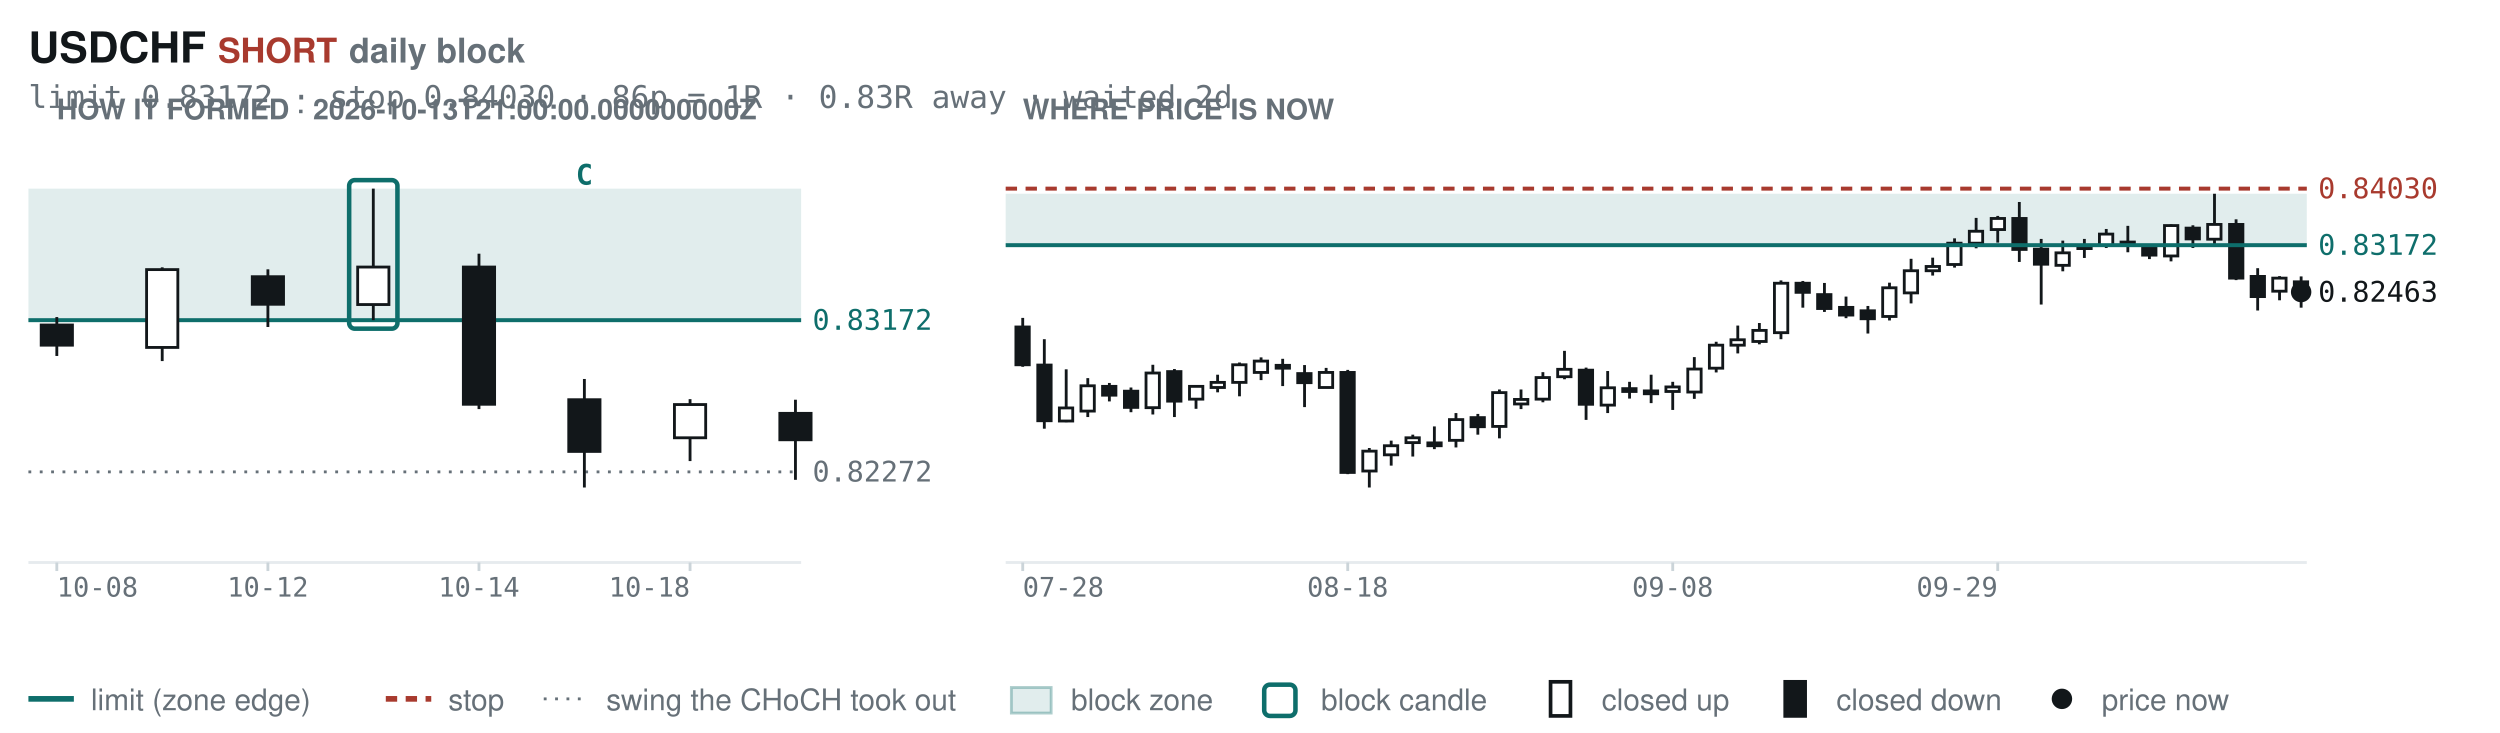
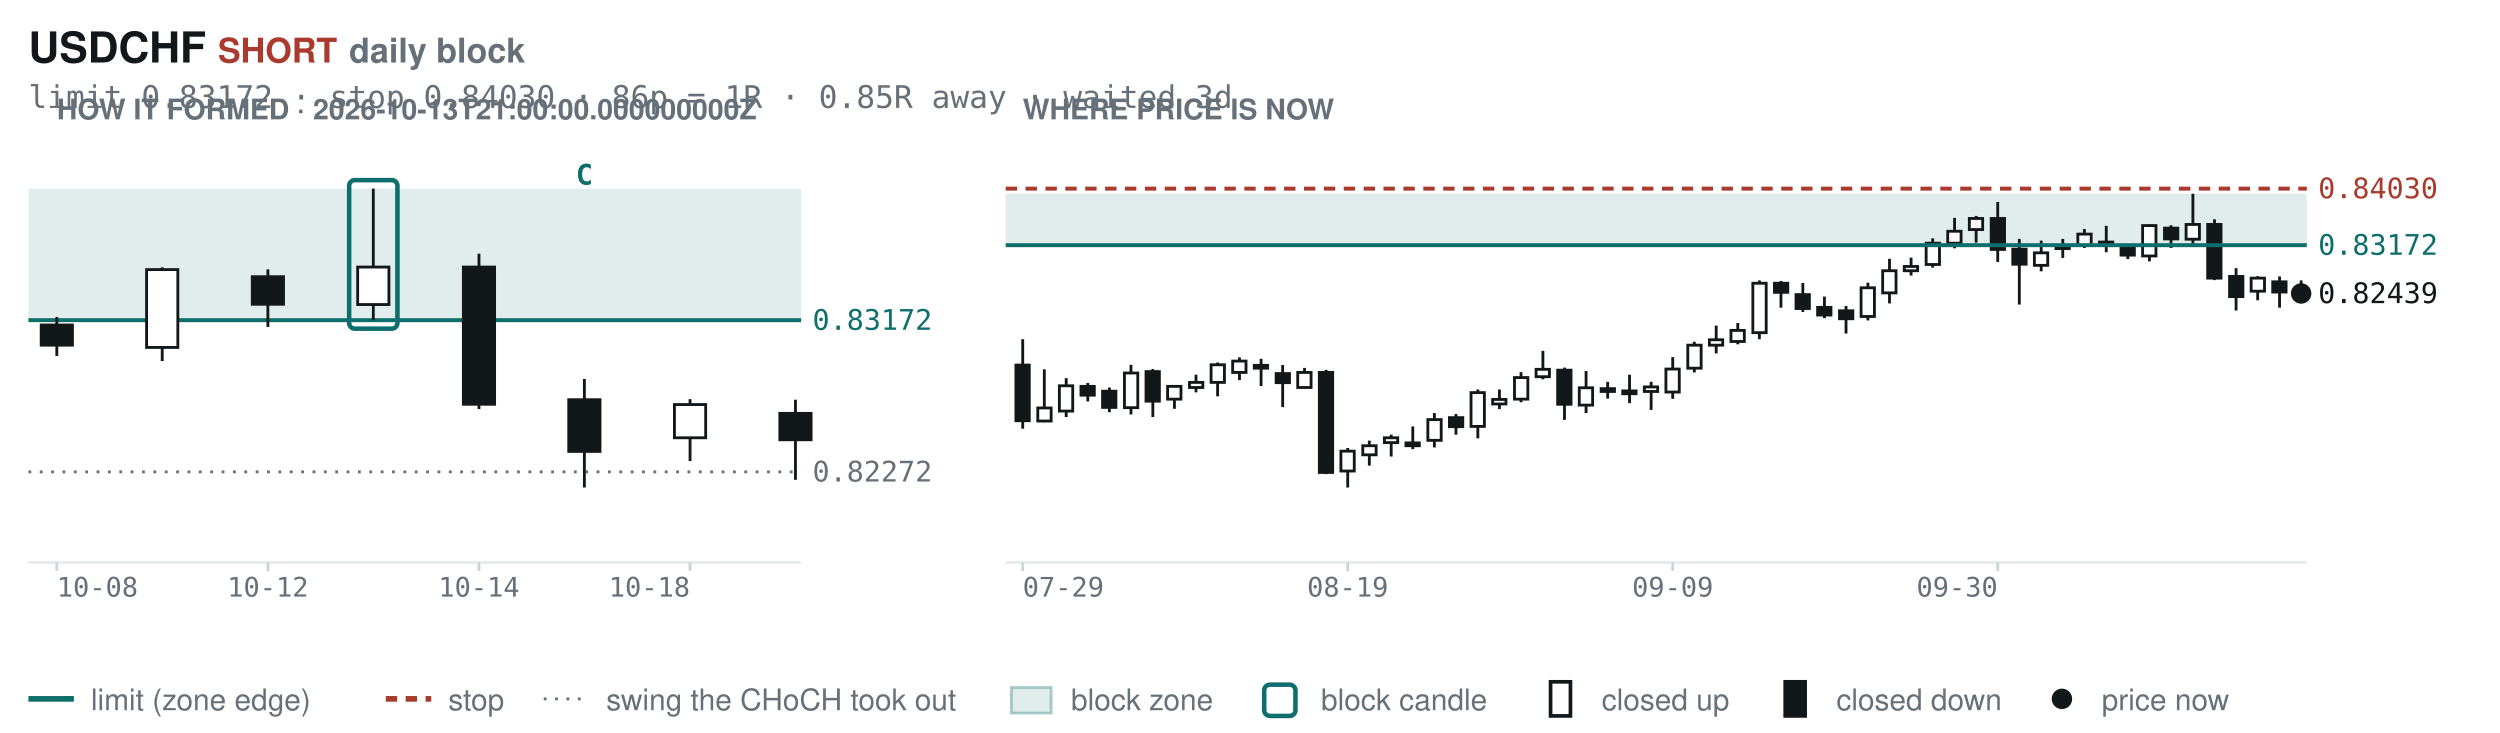
<svg xmlns="http://www.w3.org/2000/svg" viewBox="0 0 880 258" width="880" height="258" role="img" aria-label="USDCHF short order block: the candles that formed it, and where price is now">
  <rect width="880" height="258" fill="#FFFFFF" />
  <text x="10" y="22" fill="#12171A" font-family="system-ui,-apple-system,Segoe UI,Helvetica,Arial,sans-serif" font-size="15" font-weight="700">USDCHF <tspan fill="#A83A2E" font-size="12">SHORT</tspan>
    <tspan fill="#667078" font-size="12">daily block</tspan>
  </text>
-   <text x="10" y="38" fill="#667078" font-family="ui-monospace,SFMono-Regular,Menlo,Consolas,monospace" font-size="11">limit 0.83172 · stop 0.84030 · 86p = 1R · 0.83R away · waited 2d</text>
+   <text x="10" y="38" fill="#667078" font-family="ui-monospace,SFMono-Regular,Menlo,Consolas,monospace" font-size="11">limit 0.83172 · stop 0.84030 · 86p = 1R · 0.85R away · waited 3d</text>
  <text x="20" y="42" fill="#667078" font-family="system-ui,-apple-system,Segoe UI,Helvetica,Arial,sans-serif" font-size="10" font-weight="600">HOW IT FORMED · 2026-10-13T21:00:00.000000000Z</text>
  <text x="360" y="42" fill="#667078" font-family="system-ui,-apple-system,Segoe UI,Helvetica,Arial,sans-serif" font-size="10" font-weight="600">WHERE PRICE IS NOW</text>
  <rect x="10.0" y="66.4" width="272.0" height="46.3" fill="#0E6E6B1F" />
  <line x1="10.0" y1="166.1" x2="282.0" y2="166.1" stroke="#667078" stroke-width="1" stroke-dasharray="1 3" />
  <line x1="10.0" y1="112.7" x2="282.0" y2="112.7" stroke="#0E6E6B" stroke-width="1.4" />
  <line x1="20.0" y1="111.6" x2="20.0" y2="125.3" stroke="#12171A" stroke-width="1" />
  <rect x="14.5" y="114.4" width="11.0" height="7.1" fill="#12171A" stroke="#12171A" stroke-width="1" />
  <line x1="57.1" y1="94.1" x2="57.1" y2="127.1" stroke="#12171A" stroke-width="1" />
  <rect x="51.6" y="94.9" width="11.0" height="27.4" fill="#FFFFFF" stroke="#12171A" stroke-width="1" />
  <line x1="94.3" y1="94.8" x2="94.3" y2="115.1" stroke="#12171A" stroke-width="1" />
  <rect x="88.8" y="97.4" width="11.0" height="9.7" fill="#12171A" stroke="#12171A" stroke-width="1" />
  <line x1="131.4" y1="66.4" x2="131.4" y2="112.7" stroke="#12171A" stroke-width="1" />
  <rect x="125.9" y="94.0" width="11.0" height="13.2" fill="#FFFFFF" stroke="#12171A" stroke-width="1" />
  <line x1="168.6" y1="89.3" x2="168.6" y2="144.0" stroke="#12171A" stroke-width="1" />
  <rect x="163.1" y="94.0" width="11.0" height="48.3" fill="#12171A" stroke="#12171A" stroke-width="1" />
  <line x1="205.7" y1="133.4" x2="205.7" y2="171.6" stroke="#12171A" stroke-width="1" />
  <rect x="200.2" y="140.7" width="11.0" height="18.2" fill="#12171A" stroke="#12171A" stroke-width="1" />
  <line x1="242.9" y1="140.5" x2="242.9" y2="162.3" stroke="#12171A" stroke-width="1" />
  <rect x="237.4" y="142.4" width="11.0" height="11.7" fill="#FFFFFF" stroke="#12171A" stroke-width="1" />
  <line x1="280.0" y1="140.7" x2="280.0" y2="168.9" stroke="#12171A" stroke-width="1" />
  <rect x="274.5" y="145.5" width="11.0" height="9.3" fill="#12171A" stroke="#12171A" stroke-width="1" />
  <rect x="122.9" y="63.4" width="17.0" height="52.3" fill="none" stroke="#0E6E6B" stroke-width="1.6" rx="2" />
  <text x="205.7" y="65" fill="#0E6E6B" text-anchor="middle" font-family="ui-monospace,SFMono-Regular,Menlo,Consolas,monospace" font-size="10" font-weight="700">C</text>
  <line x1="10.0" y1="198.0" x2="282.0" y2="198.0" stroke="#E6EBEE" stroke-width="1" />
  <line x1="20.0" y1="198.0" x2="20.0" y2="201.0" stroke="#CBD4D9" stroke-width="1" />
  <text x="20.0" y="210.0" fill="#667078" text-anchor="start" font-family="ui-monospace,SFMono-Regular,Menlo,Consolas,monospace" font-size="9.5">10-08</text>
  <line x1="94.3" y1="198.0" x2="94.3" y2="201.0" stroke="#CBD4D9" stroke-width="1" />
  <text x="94.3" y="210.0" fill="#667078" text-anchor="middle" font-family="ui-monospace,SFMono-Regular,Menlo,Consolas,monospace" font-size="9.5">10-12</text>
  <line x1="168.6" y1="198.0" x2="168.6" y2="201.0" stroke="#CBD4D9" stroke-width="1" />
  <text x="168.6" y="210.0" fill="#667078" text-anchor="middle" font-family="ui-monospace,SFMono-Regular,Menlo,Consolas,monospace" font-size="9.5">10-14</text>
  <line x1="242.9" y1="198.0" x2="242.9" y2="201.0" stroke="#CBD4D9" stroke-width="1" />
  <text x="242.9" y="210.0" fill="#667078" text-anchor="end" font-family="ui-monospace,SFMono-Regular,Menlo,Consolas,monospace" font-size="9.5">10-18</text>
  <text x="286.0" y="116.1" fill="#0E6E6B" font-family="ui-monospace,SFMono-Regular,Menlo,Consolas,monospace" font-size="10">0.83172</text>
  <text x="286.0" y="169.5" fill="#667078" font-family="ui-monospace,SFMono-Regular,Menlo,Consolas,monospace" font-size="10">0.82272</text>
  <rect x="354.0" y="68.2" width="458.0" height="18.1" fill="#0E6E6B1F" />
-   <line x1="360.0" y1="111.9" x2="360.0" y2="129.1" stroke="#12171A" stroke-width="1" />
-   <rect x="357.6" y="115.1" width="4.7" height="13.3" fill="#12171A" stroke="#12171A" stroke-width="1" />
-   <line x1="367.6" y1="119.4" x2="367.6" y2="150.9" stroke="#12171A" stroke-width="1" />
-   <rect x="365.3" y="128.5" width="4.7" height="19.6" fill="#12171A" stroke="#12171A" stroke-width="1" />
-   <line x1="375.3" y1="130.0" x2="375.3" y2="148.6" stroke="#12171A" stroke-width="1" />
-   <rect x="372.9" y="143.6" width="4.7" height="4.6" fill="#FFFFFF" stroke="#12171A" stroke-width="1" />
-   <line x1="382.9" y1="133.1" x2="382.9" y2="146.8" stroke="#12171A" stroke-width="1" />
-   <rect x="380.5" y="135.8" width="4.7" height="8.9" fill="#FFFFFF" stroke="#12171A" stroke-width="1" />
-   <line x1="390.5" y1="134.8" x2="390.5" y2="141.3" stroke="#12171A" stroke-width="1" />
-   <rect x="388.1" y="136.0" width="4.7" height="3.1" fill="#12171A" stroke="#12171A" stroke-width="1" />
-   <line x1="398.1" y1="136.4" x2="398.1" y2="145.1" stroke="#12171A" stroke-width="1" />
-   <rect x="395.8" y="137.7" width="4.7" height="5.7" fill="#12171A" stroke="#12171A" stroke-width="1" />
-   <line x1="405.8" y1="128.4" x2="405.8" y2="145.9" stroke="#12171A" stroke-width="1" />
-   <rect x="403.4" y="131.3" width="4.7" height="12.2" fill="#FFFFFF" stroke="#12171A" stroke-width="1" />
-   <line x1="413.4" y1="129.9" x2="413.4" y2="146.8" stroke="#12171A" stroke-width="1" />
-   <rect x="411.0" y="130.8" width="4.7" height="10.4" fill="#12171A" stroke="#12171A" stroke-width="1" />
-   <line x1="421.0" y1="135.7" x2="421.0" y2="143.9" stroke="#12171A" stroke-width="1" />
-   <rect x="418.7" y="136.0" width="4.7" height="4.5" fill="#FFFFFF" stroke="#12171A" stroke-width="1" />
-   <line x1="428.6" y1="131.9" x2="428.6" y2="138.1" stroke="#12171A" stroke-width="1" />
-   <rect x="426.3" y="134.6" width="4.7" height="1.8" fill="#FFFFFF" stroke="#12171A" stroke-width="1" />
-   <line x1="436.3" y1="127.6" x2="436.3" y2="139.5" stroke="#12171A" stroke-width="1" />
-   <rect x="433.9" y="128.4" width="4.7" height="6.2" fill="#FFFFFF" stroke="#12171A" stroke-width="1" />
-   <line x1="443.9" y1="125.8" x2="443.9" y2="133.8" stroke="#12171A" stroke-width="1" />
-   <rect x="441.5" y="127.1" width="4.7" height="4.0" fill="#FFFFFF" stroke="#12171A" stroke-width="1" />
-   <line x1="451.5" y1="126.3" x2="451.5" y2="135.9" stroke="#12171A" stroke-width="1" />
-   <rect x="449.2" y="128.6" width="4.7" height="1.0" fill="#12171A" stroke="#12171A" stroke-width="1" />
-   <line x1="459.2" y1="128.5" x2="459.2" y2="143.3" stroke="#12171A" stroke-width="1" />
-   <rect x="456.8" y="131.5" width="4.7" height="3.2" fill="#12171A" stroke="#12171A" stroke-width="1" />
-   <line x1="466.8" y1="129.5" x2="466.8" y2="136.4" stroke="#12171A" stroke-width="1" />
-   <rect x="464.4" y="131.1" width="4.7" height="5.3" fill="#FFFFFF" stroke="#12171A" stroke-width="1" />
-   <line x1="474.4" y1="130.2" x2="474.4" y2="166.9" stroke="#12171A" stroke-width="1" />
-   <rect x="472.0" y="131.1" width="4.7" height="35.2" fill="#12171A" stroke="#12171A" stroke-width="1" />
-   <line x1="482.0" y1="157.7" x2="482.0" y2="171.6" stroke="#12171A" stroke-width="1" />
-   <rect x="479.7" y="158.8" width="4.7" height="7.0" fill="#FFFFFF" stroke="#12171A" stroke-width="1" />
-   <line x1="489.7" y1="155.1" x2="489.7" y2="163.9" stroke="#12171A" stroke-width="1" />
-   <rect x="487.3" y="156.9" width="4.7" height="3.2" fill="#FFFFFF" stroke="#12171A" stroke-width="1" />
-   <line x1="497.3" y1="153.0" x2="497.3" y2="160.7" stroke="#12171A" stroke-width="1" />
-   <rect x="494.9" y="154.1" width="4.7" height="1.7" fill="#FFFFFF" stroke="#12171A" stroke-width="1" />
-   <line x1="504.9" y1="150.1" x2="504.9" y2="158.1" stroke="#12171A" stroke-width="1" />
-   <rect x="502.6" y="155.9" width="4.7" height="1.0" fill="#12171A" stroke="#12171A" stroke-width="1" />
-   <line x1="512.5" y1="145.4" x2="512.5" y2="157.5" stroke="#12171A" stroke-width="1" />
-   <rect x="510.2" y="147.7" width="4.7" height="7.3" fill="#FFFFFF" stroke="#12171A" stroke-width="1" />
-   <line x1="520.2" y1="145.7" x2="520.2" y2="153.0" stroke="#12171A" stroke-width="1" />
-   <rect x="517.8" y="147.0" width="4.7" height="3.2" fill="#12171A" stroke="#12171A" stroke-width="1" />
-   <line x1="527.8" y1="137.1" x2="527.8" y2="154.3" stroke="#12171A" stroke-width="1" />
-   <rect x="525.4" y="138.2" width="4.7" height="11.9" fill="#FFFFFF" stroke="#12171A" stroke-width="1" />
-   <line x1="535.4" y1="137.1" x2="535.4" y2="144.0" stroke="#12171A" stroke-width="1" />
-   <rect x="533.1" y="140.6" width="4.7" height="1.6" fill="#FFFFFF" stroke="#12171A" stroke-width="1" />
-   <line x1="543.1" y1="131.0" x2="543.1" y2="141.6" stroke="#12171A" stroke-width="1" />
-   <rect x="540.7" y="132.9" width="4.7" height="7.6" fill="#FFFFFF" stroke="#12171A" stroke-width="1" />
-   <line x1="550.7" y1="123.5" x2="550.7" y2="133.5" stroke="#12171A" stroke-width="1" />
-   <rect x="548.3" y="130.0" width="4.7" height="2.6" fill="#FFFFFF" stroke="#12171A" stroke-width="1" />
-   <line x1="558.3" y1="129.4" x2="558.3" y2="147.8" stroke="#12171A" stroke-width="1" />
-   <rect x="555.9" y="130.3" width="4.7" height="12.0" fill="#12171A" stroke="#12171A" stroke-width="1" />
-   <line x1="565.9" y1="130.6" x2="565.9" y2="145.4" stroke="#12171A" stroke-width="1" />
-   <rect x="563.6" y="136.5" width="4.7" height="6.1" fill="#FFFFFF" stroke="#12171A" stroke-width="1" />
-   <line x1="573.6" y1="134.4" x2="573.6" y2="140.3" stroke="#12171A" stroke-width="1" />
-   <rect x="571.2" y="136.8" width="4.7" height="1.0" fill="#12171A" stroke="#12171A" stroke-width="1" />
-   <line x1="581.2" y1="131.9" x2="581.2" y2="141.9" stroke="#12171A" stroke-width="1" />
-   <rect x="578.8" y="137.6" width="4.7" height="1.0" fill="#FFFFFF" stroke="#12171A" stroke-width="1" />
-   <line x1="588.8" y1="134.4" x2="588.8" y2="144.3" stroke="#12171A" stroke-width="1" />
-   <rect x="586.4" y="136.2" width="4.7" height="1.6" fill="#FFFFFF" stroke="#12171A" stroke-width="1" />
-   <line x1="596.4" y1="125.7" x2="596.4" y2="140.4" stroke="#12171A" stroke-width="1" />
-   <rect x="594.1" y="129.9" width="4.7" height="8.1" fill="#FFFFFF" stroke="#12171A" stroke-width="1" />
-   <line x1="604.1" y1="120.3" x2="604.1" y2="131.1" stroke="#12171A" stroke-width="1" />
-   <rect x="601.7" y="121.5" width="4.7" height="8.1" fill="#FFFFFF" stroke="#12171A" stroke-width="1" />
-   <line x1="611.7" y1="114.6" x2="611.7" y2="124.4" stroke="#12171A" stroke-width="1" />
-   <rect x="609.3" y="119.6" width="4.7" height="1.9" fill="#FFFFFF" stroke="#12171A" stroke-width="1" />
-   <line x1="619.3" y1="113.7" x2="619.3" y2="121.2" stroke="#12171A" stroke-width="1" />
-   <rect x="617.0" y="116.3" width="4.7" height="3.9" fill="#FFFFFF" stroke="#12171A" stroke-width="1" />
-   <line x1="626.9" y1="98.7" x2="626.9" y2="119.4" stroke="#12171A" stroke-width="1" />
-   <rect x="624.6" y="99.7" width="4.7" height="17.4" fill="#FFFFFF" stroke="#12171A" stroke-width="1" />
-   <line x1="634.6" y1="98.9" x2="634.6" y2="108.3" stroke="#12171A" stroke-width="1" />
-   <rect x="632.2" y="99.7" width="4.7" height="3.2" fill="#12171A" stroke="#12171A" stroke-width="1" />
-   <line x1="642.2" y1="99.6" x2="642.2" y2="109.8" stroke="#12171A" stroke-width="1" />
-   <rect x="639.8" y="103.7" width="4.7" height="4.9" fill="#12171A" stroke="#12171A" stroke-width="1" />
-   <line x1="649.8" y1="104.4" x2="649.8" y2="112.0" stroke="#12171A" stroke-width="1" />
-   <rect x="647.5" y="108.2" width="4.7" height="2.7" fill="#12171A" stroke="#12171A" stroke-width="1" />
-   <line x1="657.5" y1="107.7" x2="657.5" y2="117.4" stroke="#12171A" stroke-width="1" />
-   <rect x="655.1" y="109.4" width="4.7" height="2.8" fill="#12171A" stroke="#12171A" stroke-width="1" />
-   <line x1="665.1" y1="99.5" x2="665.1" y2="112.8" stroke="#12171A" stroke-width="1" />
-   <rect x="662.7" y="101.3" width="4.7" height="10.1" fill="#FFFFFF" stroke="#12171A" stroke-width="1" />
-   <line x1="672.7" y1="91.1" x2="672.7" y2="106.8" stroke="#12171A" stroke-width="1" />
-   <rect x="670.3" y="95.3" width="4.7" height="7.8" fill="#FFFFFF" stroke="#12171A" stroke-width="1" />
-   <line x1="680.3" y1="90.7" x2="680.3" y2="97.0" stroke="#12171A" stroke-width="1" />
-   <rect x="678.0" y="93.8" width="4.7" height="1.5" fill="#FFFFFF" stroke="#12171A" stroke-width="1" />
-   <line x1="688.0" y1="83.9" x2="688.0" y2="94.2" stroke="#12171A" stroke-width="1" />
-   <rect x="685.6" y="85.6" width="4.7" height="7.5" fill="#FFFFFF" stroke="#12171A" stroke-width="1" />
-   <line x1="695.6" y1="76.7" x2="695.6" y2="87.4" stroke="#12171A" stroke-width="1" />
-   <rect x="693.2" y="81.4" width="4.7" height="4.2" fill="#FFFFFF" stroke="#12171A" stroke-width="1" />
-   <line x1="703.2" y1="76.0" x2="703.2" y2="85.4" stroke="#12171A" stroke-width="1" />
-   <rect x="700.9" y="76.9" width="4.7" height="3.9" fill="#FFFFFF" stroke="#12171A" stroke-width="1" />
-   <line x1="710.8" y1="71.1" x2="710.8" y2="92.2" stroke="#12171A" stroke-width="1" />
-   <rect x="708.5" y="76.9" width="4.7" height="10.9" fill="#12171A" stroke="#12171A" stroke-width="1" />
-   <line x1="718.5" y1="84.1" x2="718.5" y2="107.2" stroke="#12171A" stroke-width="1" />
-   <rect x="716.1" y="87.7" width="4.7" height="5.3" fill="#12171A" stroke="#12171A" stroke-width="1" />
-   <line x1="726.1" y1="84.7" x2="726.1" y2="95.5" stroke="#12171A" stroke-width="1" />
-   <rect x="723.7" y="89.0" width="4.7" height="4.4" fill="#FFFFFF" stroke="#12171A" stroke-width="1" />
-   <line x1="733.7" y1="84.1" x2="733.7" y2="90.8" stroke="#12171A" stroke-width="1" />
-   <rect x="731.4" y="86.5" width="4.7" height="1.0" fill="#FFFFFF" stroke="#12171A" stroke-width="1" />
-   <line x1="741.4" y1="80.6" x2="741.4" y2="87.3" stroke="#12171A" stroke-width="1" />
-   <rect x="739.0" y="82.4" width="4.7" height="4.0" fill="#FFFFFF" stroke="#12171A" stroke-width="1" />
-   <line x1="749.0" y1="79.5" x2="749.0" y2="88.8" stroke="#12171A" stroke-width="1" />
-   <rect x="746.6" y="85.2" width="4.7" height="1.2" fill="#12171A" stroke="#12171A" stroke-width="1" />
-   <line x1="756.6" y1="85.9" x2="756.6" y2="91.2" stroke="#12171A" stroke-width="1" />
-   <rect x="754.2" y="87.0" width="4.7" height="2.8" fill="#12171A" stroke="#12171A" stroke-width="1" />
-   <line x1="764.2" y1="79.0" x2="764.2" y2="92.0" stroke="#12171A" stroke-width="1" />
-   <rect x="761.9" y="79.4" width="4.7" height="10.7" fill="#FFFFFF" stroke="#12171A" stroke-width="1" />
-   <line x1="771.9" y1="79.3" x2="771.9" y2="87.3" stroke="#12171A" stroke-width="1" />
-   <rect x="769.5" y="80.3" width="4.7" height="3.8" fill="#12171A" stroke="#12171A" stroke-width="1" />
-   <line x1="779.5" y1="68.2" x2="779.5" y2="86.3" stroke="#12171A" stroke-width="1" />
-   <rect x="777.1" y="79.0" width="4.7" height="5.2" fill="#FFFFFF" stroke="#12171A" stroke-width="1" />
-   <line x1="787.1" y1="77.2" x2="787.1" y2="98.6" stroke="#12171A" stroke-width="1" />
-   <rect x="784.8" y="79.0" width="4.7" height="18.9" fill="#12171A" stroke="#12171A" stroke-width="1" />
-   <line x1="794.7" y1="94.4" x2="794.7" y2="109.3" stroke="#12171A" stroke-width="1" />
-   <rect x="792.4" y="97.3" width="4.7" height="7.1" fill="#12171A" stroke="#12171A" stroke-width="1" />
-   <line x1="802.4" y1="97.2" x2="802.4" y2="105.7" stroke="#12171A" stroke-width="1" />
-   <rect x="800.0" y="97.9" width="4.7" height="4.6" fill="#FFFFFF" stroke="#12171A" stroke-width="1" />
-   <line x1="810.0" y1="97.3" x2="810.0" y2="108.3" stroke="#12171A" stroke-width="1" />
-   <rect x="807.6" y="99.2" width="4.7" height="3.6" fill="#12171A" stroke="#12171A" stroke-width="1" />
+   <line x1="360.0" y1="119.4" x2="360.0" y2="150.9" stroke="#12171A" stroke-width="1" />
+   <rect x="357.6" y="128.5" width="4.7" height="19.6" fill="#12171A" stroke="#12171A" stroke-width="1" />
+   <line x1="367.6" y1="130.0" x2="367.6" y2="148.6" stroke="#12171A" stroke-width="1" />
+   <rect x="365.3" y="143.6" width="4.7" height="4.6" fill="#FFFFFF" stroke="#12171A" stroke-width="1" />
+   <line x1="375.3" y1="133.1" x2="375.3" y2="146.8" stroke="#12171A" stroke-width="1" />
+   <rect x="372.9" y="135.8" width="4.7" height="8.9" fill="#FFFFFF" stroke="#12171A" stroke-width="1" />
+   <line x1="382.9" y1="134.8" x2="382.9" y2="141.3" stroke="#12171A" stroke-width="1" />
+   <rect x="380.5" y="136.0" width="4.7" height="3.1" fill="#12171A" stroke="#12171A" stroke-width="1" />
+   <line x1="390.5" y1="136.4" x2="390.5" y2="145.1" stroke="#12171A" stroke-width="1" />
+   <rect x="388.1" y="137.7" width="4.7" height="5.7" fill="#12171A" stroke="#12171A" stroke-width="1" />
+   <line x1="398.1" y1="128.4" x2="398.1" y2="145.9" stroke="#12171A" stroke-width="1" />
+   <rect x="395.8" y="131.3" width="4.7" height="12.2" fill="#FFFFFF" stroke="#12171A" stroke-width="1" />
+   <line x1="405.8" y1="129.9" x2="405.8" y2="146.8" stroke="#12171A" stroke-width="1" />
+   <rect x="403.4" y="130.8" width="4.7" height="10.4" fill="#12171A" stroke="#12171A" stroke-width="1" />
+   <line x1="413.4" y1="135.7" x2="413.4" y2="143.9" stroke="#12171A" stroke-width="1" />
+   <rect x="411.0" y="136.0" width="4.7" height="4.5" fill="#FFFFFF" stroke="#12171A" stroke-width="1" />
+   <line x1="421.0" y1="131.9" x2="421.0" y2="138.1" stroke="#12171A" stroke-width="1" />
+   <rect x="418.7" y="134.6" width="4.7" height="1.8" fill="#FFFFFF" stroke="#12171A" stroke-width="1" />
+   <line x1="428.6" y1="127.6" x2="428.6" y2="139.5" stroke="#12171A" stroke-width="1" />
+   <rect x="426.3" y="128.4" width="4.7" height="6.2" fill="#FFFFFF" stroke="#12171A" stroke-width="1" />
+   <line x1="436.3" y1="125.8" x2="436.3" y2="133.8" stroke="#12171A" stroke-width="1" />
+   <rect x="433.9" y="127.1" width="4.7" height="4.0" fill="#FFFFFF" stroke="#12171A" stroke-width="1" />
+   <line x1="443.9" y1="126.3" x2="443.9" y2="135.9" stroke="#12171A" stroke-width="1" />
+   <rect x="441.5" y="128.6" width="4.7" height="1.0" fill="#12171A" stroke="#12171A" stroke-width="1" />
+   <line x1="451.5" y1="128.5" x2="451.5" y2="143.3" stroke="#12171A" stroke-width="1" />
+   <rect x="449.2" y="131.5" width="4.7" height="3.2" fill="#12171A" stroke="#12171A" stroke-width="1" />
+   <line x1="459.2" y1="129.5" x2="459.2" y2="136.4" stroke="#12171A" stroke-width="1" />
+   <rect x="456.8" y="131.1" width="4.7" height="5.3" fill="#FFFFFF" stroke="#12171A" stroke-width="1" />
+   <line x1="466.8" y1="130.2" x2="466.8" y2="166.9" stroke="#12171A" stroke-width="1" />
+   <rect x="464.4" y="131.1" width="4.7" height="35.2" fill="#12171A" stroke="#12171A" stroke-width="1" />
+   <line x1="474.4" y1="157.7" x2="474.4" y2="171.6" stroke="#12171A" stroke-width="1" />
+   <rect x="472.0" y="158.8" width="4.7" height="7.0" fill="#FFFFFF" stroke="#12171A" stroke-width="1" />
+   <line x1="482.0" y1="155.1" x2="482.0" y2="163.9" stroke="#12171A" stroke-width="1" />
+   <rect x="479.7" y="156.9" width="4.7" height="3.2" fill="#FFFFFF" stroke="#12171A" stroke-width="1" />
+   <line x1="489.7" y1="153.0" x2="489.7" y2="160.7" stroke="#12171A" stroke-width="1" />
+   <rect x="487.3" y="154.1" width="4.7" height="1.7" fill="#FFFFFF" stroke="#12171A" stroke-width="1" />
+   <line x1="497.3" y1="150.1" x2="497.3" y2="158.1" stroke="#12171A" stroke-width="1" />
+   <rect x="494.9" y="155.9" width="4.7" height="1.0" fill="#12171A" stroke="#12171A" stroke-width="1" />
+   <line x1="504.9" y1="145.4" x2="504.9" y2="157.5" stroke="#12171A" stroke-width="1" />
+   <rect x="502.6" y="147.7" width="4.7" height="7.3" fill="#FFFFFF" stroke="#12171A" stroke-width="1" />
+   <line x1="512.5" y1="145.7" x2="512.5" y2="153.0" stroke="#12171A" stroke-width="1" />
+   <rect x="510.2" y="147.0" width="4.7" height="3.2" fill="#12171A" stroke="#12171A" stroke-width="1" />
+   <line x1="520.2" y1="137.1" x2="520.2" y2="154.3" stroke="#12171A" stroke-width="1" />
+   <rect x="517.8" y="138.2" width="4.7" height="11.9" fill="#FFFFFF" stroke="#12171A" stroke-width="1" />
+   <line x1="527.8" y1="137.1" x2="527.8" y2="144.0" stroke="#12171A" stroke-width="1" />
+   <rect x="525.4" y="140.6" width="4.7" height="1.6" fill="#FFFFFF" stroke="#12171A" stroke-width="1" />
+   <line x1="535.4" y1="131.0" x2="535.4" y2="141.6" stroke="#12171A" stroke-width="1" />
+   <rect x="533.1" y="132.9" width="4.7" height="7.6" fill="#FFFFFF" stroke="#12171A" stroke-width="1" />
+   <line x1="543.1" y1="123.5" x2="543.1" y2="133.5" stroke="#12171A" stroke-width="1" />
+   <rect x="540.7" y="130.0" width="4.7" height="2.6" fill="#FFFFFF" stroke="#12171A" stroke-width="1" />
+   <line x1="550.7" y1="129.4" x2="550.7" y2="147.8" stroke="#12171A" stroke-width="1" />
+   <rect x="548.3" y="130.3" width="4.7" height="12.0" fill="#12171A" stroke="#12171A" stroke-width="1" />
+   <line x1="558.3" y1="130.6" x2="558.3" y2="145.4" stroke="#12171A" stroke-width="1" />
+   <rect x="555.9" y="136.5" width="4.7" height="6.1" fill="#FFFFFF" stroke="#12171A" stroke-width="1" />
+   <line x1="565.9" y1="134.4" x2="565.9" y2="140.3" stroke="#12171A" stroke-width="1" />
+   <rect x="563.6" y="136.8" width="4.7" height="1.0" fill="#12171A" stroke="#12171A" stroke-width="1" />
+   <line x1="573.6" y1="131.9" x2="573.6" y2="141.9" stroke="#12171A" stroke-width="1" />
+   <rect x="571.2" y="137.6" width="4.7" height="1.0" fill="#FFFFFF" stroke="#12171A" stroke-width="1" />
+   <line x1="581.2" y1="134.4" x2="581.2" y2="144.3" stroke="#12171A" stroke-width="1" />
+   <rect x="578.8" y="136.2" width="4.7" height="1.6" fill="#FFFFFF" stroke="#12171A" stroke-width="1" />
+   <line x1="588.8" y1="125.7" x2="588.8" y2="140.4" stroke="#12171A" stroke-width="1" />
+   <rect x="586.4" y="129.9" width="4.7" height="8.1" fill="#FFFFFF" stroke="#12171A" stroke-width="1" />
+   <line x1="596.4" y1="120.3" x2="596.4" y2="131.1" stroke="#12171A" stroke-width="1" />
+   <rect x="594.1" y="121.5" width="4.7" height="8.1" fill="#FFFFFF" stroke="#12171A" stroke-width="1" />
+   <line x1="604.1" y1="114.6" x2="604.1" y2="124.4" stroke="#12171A" stroke-width="1" />
+   <rect x="601.7" y="119.6" width="4.7" height="1.9" fill="#FFFFFF" stroke="#12171A" stroke-width="1" />
+   <line x1="611.7" y1="113.7" x2="611.7" y2="121.2" stroke="#12171A" stroke-width="1" />
+   <rect x="609.3" y="116.3" width="4.7" height="3.9" fill="#FFFFFF" stroke="#12171A" stroke-width="1" />
+   <line x1="619.3" y1="98.7" x2="619.3" y2="119.4" stroke="#12171A" stroke-width="1" />
+   <rect x="617.0" y="99.7" width="4.7" height="17.4" fill="#FFFFFF" stroke="#12171A" stroke-width="1" />
+   <line x1="626.9" y1="98.9" x2="626.9" y2="108.3" stroke="#12171A" stroke-width="1" />
+   <rect x="624.6" y="99.7" width="4.7" height="3.2" fill="#12171A" stroke="#12171A" stroke-width="1" />
+   <line x1="634.6" y1="99.6" x2="634.6" y2="109.8" stroke="#12171A" stroke-width="1" />
+   <rect x="632.2" y="103.7" width="4.7" height="4.9" fill="#12171A" stroke="#12171A" stroke-width="1" />
+   <line x1="642.2" y1="104.4" x2="642.2" y2="112.0" stroke="#12171A" stroke-width="1" />
+   <rect x="639.8" y="108.2" width="4.7" height="2.7" fill="#12171A" stroke="#12171A" stroke-width="1" />
+   <line x1="649.8" y1="107.7" x2="649.8" y2="117.4" stroke="#12171A" stroke-width="1" />
+   <rect x="647.5" y="109.4" width="4.7" height="2.8" fill="#12171A" stroke="#12171A" stroke-width="1" />
+   <line x1="657.5" y1="99.5" x2="657.5" y2="112.8" stroke="#12171A" stroke-width="1" />
+   <rect x="655.1" y="101.3" width="4.7" height="10.1" fill="#FFFFFF" stroke="#12171A" stroke-width="1" />
+   <line x1="665.1" y1="91.1" x2="665.1" y2="106.8" stroke="#12171A" stroke-width="1" />
+   <rect x="662.7" y="95.3" width="4.7" height="7.8" fill="#FFFFFF" stroke="#12171A" stroke-width="1" />
+   <line x1="672.7" y1="90.7" x2="672.7" y2="97.0" stroke="#12171A" stroke-width="1" />
+   <rect x="670.3" y="93.8" width="4.7" height="1.5" fill="#FFFFFF" stroke="#12171A" stroke-width="1" />
+   <line x1="680.3" y1="83.9" x2="680.3" y2="94.2" stroke="#12171A" stroke-width="1" />
+   <rect x="678.0" y="85.6" width="4.7" height="7.5" fill="#FFFFFF" stroke="#12171A" stroke-width="1" />
+   <line x1="688.0" y1="76.7" x2="688.0" y2="87.4" stroke="#12171A" stroke-width="1" />
+   <rect x="685.6" y="81.4" width="4.7" height="4.2" fill="#FFFFFF" stroke="#12171A" stroke-width="1" />
+   <line x1="695.6" y1="76.0" x2="695.6" y2="85.4" stroke="#12171A" stroke-width="1" />
+   <rect x="693.2" y="76.9" width="4.7" height="3.9" fill="#FFFFFF" stroke="#12171A" stroke-width="1" />
+   <line x1="703.2" y1="71.1" x2="703.2" y2="92.2" stroke="#12171A" stroke-width="1" />
+   <rect x="700.9" y="76.9" width="4.7" height="10.9" fill="#12171A" stroke="#12171A" stroke-width="1" />
+   <line x1="710.8" y1="84.1" x2="710.8" y2="107.2" stroke="#12171A" stroke-width="1" />
+   <rect x="708.5" y="87.7" width="4.7" height="5.3" fill="#12171A" stroke="#12171A" stroke-width="1" />
+   <line x1="718.5" y1="84.7" x2="718.5" y2="95.5" stroke="#12171A" stroke-width="1" />
+   <rect x="716.1" y="89.0" width="4.7" height="4.4" fill="#FFFFFF" stroke="#12171A" stroke-width="1" />
+   <line x1="726.1" y1="84.1" x2="726.1" y2="90.8" stroke="#12171A" stroke-width="1" />
+   <rect x="723.7" y="86.5" width="4.7" height="1.0" fill="#FFFFFF" stroke="#12171A" stroke-width="1" />
+   <line x1="733.7" y1="80.6" x2="733.7" y2="87.3" stroke="#12171A" stroke-width="1" />
+   <rect x="731.4" y="82.4" width="4.7" height="4.0" fill="#FFFFFF" stroke="#12171A" stroke-width="1" />
+   <line x1="741.4" y1="79.5" x2="741.4" y2="88.8" stroke="#12171A" stroke-width="1" />
+   <rect x="739.0" y="85.2" width="4.7" height="1.2" fill="#12171A" stroke="#12171A" stroke-width="1" />
+   <line x1="749.0" y1="85.9" x2="749.0" y2="91.2" stroke="#12171A" stroke-width="1" />
+   <rect x="746.6" y="87.0" width="4.7" height="2.8" fill="#12171A" stroke="#12171A" stroke-width="1" />
+   <line x1="756.6" y1="79.0" x2="756.6" y2="92.0" stroke="#12171A" stroke-width="1" />
+   <rect x="754.2" y="79.4" width="4.7" height="10.7" fill="#FFFFFF" stroke="#12171A" stroke-width="1" />
+   <line x1="764.2" y1="79.3" x2="764.2" y2="87.3" stroke="#12171A" stroke-width="1" />
+   <rect x="761.9" y="80.3" width="4.7" height="3.8" fill="#12171A" stroke="#12171A" stroke-width="1" />
+   <line x1="771.9" y1="68.2" x2="771.9" y2="86.3" stroke="#12171A" stroke-width="1" />
+   <rect x="769.5" y="79.0" width="4.7" height="5.2" fill="#FFFFFF" stroke="#12171A" stroke-width="1" />
+   <line x1="779.5" y1="77.2" x2="779.5" y2="98.6" stroke="#12171A" stroke-width="1" />
+   <rect x="777.1" y="79.0" width="4.7" height="18.9" fill="#12171A" stroke="#12171A" stroke-width="1" />
+   <line x1="787.1" y1="94.4" x2="787.1" y2="109.3" stroke="#12171A" stroke-width="1" />
+   <rect x="784.8" y="97.3" width="4.7" height="7.1" fill="#12171A" stroke="#12171A" stroke-width="1" />
+   <line x1="794.7" y1="97.2" x2="794.7" y2="105.7" stroke="#12171A" stroke-width="1" />
+   <rect x="792.4" y="97.9" width="4.7" height="4.6" fill="#FFFFFF" stroke="#12171A" stroke-width="1" />
+   <line x1="802.4" y1="97.3" x2="802.4" y2="108.3" stroke="#12171A" stroke-width="1" />
+   <rect x="800.0" y="99.2" width="4.7" height="3.6" fill="#12171A" stroke="#12171A" stroke-width="1" />
+   <line x1="810.0" y1="98.7" x2="810.0" y2="105.2" stroke="#12171A" stroke-width="1" />
+   <rect x="807.6" y="102.8" width="4.7" height="1.0" fill="#12171A" stroke="#12171A" stroke-width="1" />
  <line x1="354.0" y1="86.3" x2="812.0" y2="86.3" stroke="#0E6E6B" stroke-width="1.4" />
  <line x1="354.0" y1="66.4" x2="812.0" y2="66.4" stroke="#A83A2E" stroke-width="1.4" stroke-dasharray="4 3" />
-   <circle cx="810.0" cy="102.8" r="3.6" fill="#12171A" />
+   <circle cx="810.0" cy="103.3" r="3.6" fill="#12171A" />
  <line x1="354.0" y1="198.0" x2="812.0" y2="198.0" stroke="#E6EBEE" stroke-width="1" />
  <line x1="360.0" y1="198.0" x2="360.0" y2="201.0" stroke="#CBD4D9" stroke-width="1" />
-   <text x="360.0" y="210.0" fill="#667078" text-anchor="start" font-family="ui-monospace,SFMono-Regular,Menlo,Consolas,monospace" font-size="9.5">07-28</text>
+   <text x="360.0" y="210.0" fill="#667078" text-anchor="start" font-family="ui-monospace,SFMono-Regular,Menlo,Consolas,monospace" font-size="9.5">07-29</text>
  <line x1="474.4" y1="198.0" x2="474.4" y2="201.0" stroke="#CBD4D9" stroke-width="1" />
-   <text x="474.4" y="210.0" fill="#667078" text-anchor="middle" font-family="ui-monospace,SFMono-Regular,Menlo,Consolas,monospace" font-size="9.5">08-18</text>
+   <text x="474.4" y="210.0" fill="#667078" text-anchor="middle" font-family="ui-monospace,SFMono-Regular,Menlo,Consolas,monospace" font-size="9.5">08-19</text>
  <line x1="588.8" y1="198.0" x2="588.8" y2="201.0" stroke="#CBD4D9" stroke-width="1" />
-   <text x="588.8" y="210.0" fill="#667078" text-anchor="middle" font-family="ui-monospace,SFMono-Regular,Menlo,Consolas,monospace" font-size="9.5">09-08</text>
+   <text x="588.8" y="210.0" fill="#667078" text-anchor="middle" font-family="ui-monospace,SFMono-Regular,Menlo,Consolas,monospace" font-size="9.5">09-09</text>
  <line x1="703.2" y1="198.0" x2="703.2" y2="201.0" stroke="#CBD4D9" stroke-width="1" />
-   <text x="703.2" y="210.0" fill="#667078" text-anchor="end" font-family="ui-monospace,SFMono-Regular,Menlo,Consolas,monospace" font-size="9.5">09-29</text>
+   <text x="703.2" y="210.0" fill="#667078" text-anchor="end" font-family="ui-monospace,SFMono-Regular,Menlo,Consolas,monospace" font-size="9.5">09-30</text>
  <text x="816.0" y="89.7" fill="#0E6E6B" font-family="ui-monospace,SFMono-Regular,Menlo,Consolas,monospace" font-size="10">0.83172</text>
  <text x="816.0" y="69.8" fill="#A83A2E" font-family="ui-monospace,SFMono-Regular,Menlo,Consolas,monospace" font-size="10">0.84030</text>
-   <text x="816.0" y="106.2" fill="#12171A" font-family="ui-monospace,SFMono-Regular,Menlo,Consolas,monospace" font-size="10">0.82463</text>
+   <text x="816.0" y="106.7" fill="#12171A" font-family="ui-monospace,SFMono-Regular,Menlo,Consolas,monospace" font-size="10">0.82439</text>
  <g transform="translate(10.0,242)">
    <line x1="0" y1="4" x2="16" y2="4" stroke="#0E6E6B" stroke-width="2" />
    <text x="22" y="8" fill="#667078" font-family="system-ui,-apple-system,Segoe UI,Helvetica,Arial,sans-serif" font-size="10.5">limit (zone edge)</text>
  </g>
  <g transform="translate(135.8,242)">
    <line x1="0" y1="4" x2="16" y2="4" stroke="#A83A2E" stroke-width="2" stroke-dasharray="4 3" />
    <text x="22" y="8" fill="#667078" font-family="system-ui,-apple-system,Segoe UI,Helvetica,Arial,sans-serif" font-size="10.5">stop</text>
  </g>
  <g transform="translate(191.4,242)">
    <line x1="0" y1="4" x2="16" y2="4" stroke="#667078" stroke-width="1" stroke-dasharray="1 3" />
    <text x="22" y="8" fill="#667078" font-family="system-ui,-apple-system,Segoe UI,Helvetica,Arial,sans-serif" font-size="10.5">swing the CHoCH took out</text>
  </g>
  <g transform="translate(355.0,242)">
    <rect x="1" y="0" width="14" height="9" fill="#0E6E6B1F" stroke="#0E6E6B55" />
    <text x="22" y="8" fill="#667078" font-family="system-ui,-apple-system,Segoe UI,Helvetica,Arial,sans-serif" font-size="10.5">block zone</text>
  </g>
  <g transform="translate(443.0,242)">
    <rect x="2" y="-1" width="11" height="11" fill="none" stroke="#0E6E6B" stroke-width="1.6" rx="2" />
    <text x="22" y="8" fill="#667078" font-family="system-ui,-apple-system,Segoe UI,Helvetica,Arial,sans-serif" font-size="10.5">block candle</text>
  </g>
  <g transform="translate(541.8,242)">
    <rect x="4" y="-2" width="7" height="12" fill="#FFFFFF" stroke="#12171A" stroke-width="1.3" />
    <text x="22" y="8" fill="#667078" font-family="system-ui,-apple-system,Segoe UI,Helvetica,Arial,sans-serif" font-size="10.5">closed up</text>
  </g>
  <g transform="translate(624.4,242)">
    <rect x="4" y="-2" width="7" height="12" fill="#12171A" stroke="#12171A" stroke-width="1.3" />
    <text x="22" y="8" fill="#667078" font-family="system-ui,-apple-system,Segoe UI,Helvetica,Arial,sans-serif" font-size="10.5">closed down</text>
  </g>
  <g transform="translate(717.8,242)">
    <circle cx="8" cy="4" r="3.6" fill="#12171A" />
    <text x="22" y="8" fill="#667078" font-family="system-ui,-apple-system,Segoe UI,Helvetica,Arial,sans-serif" font-size="10.5">price now</text>
  </g>
</svg>
